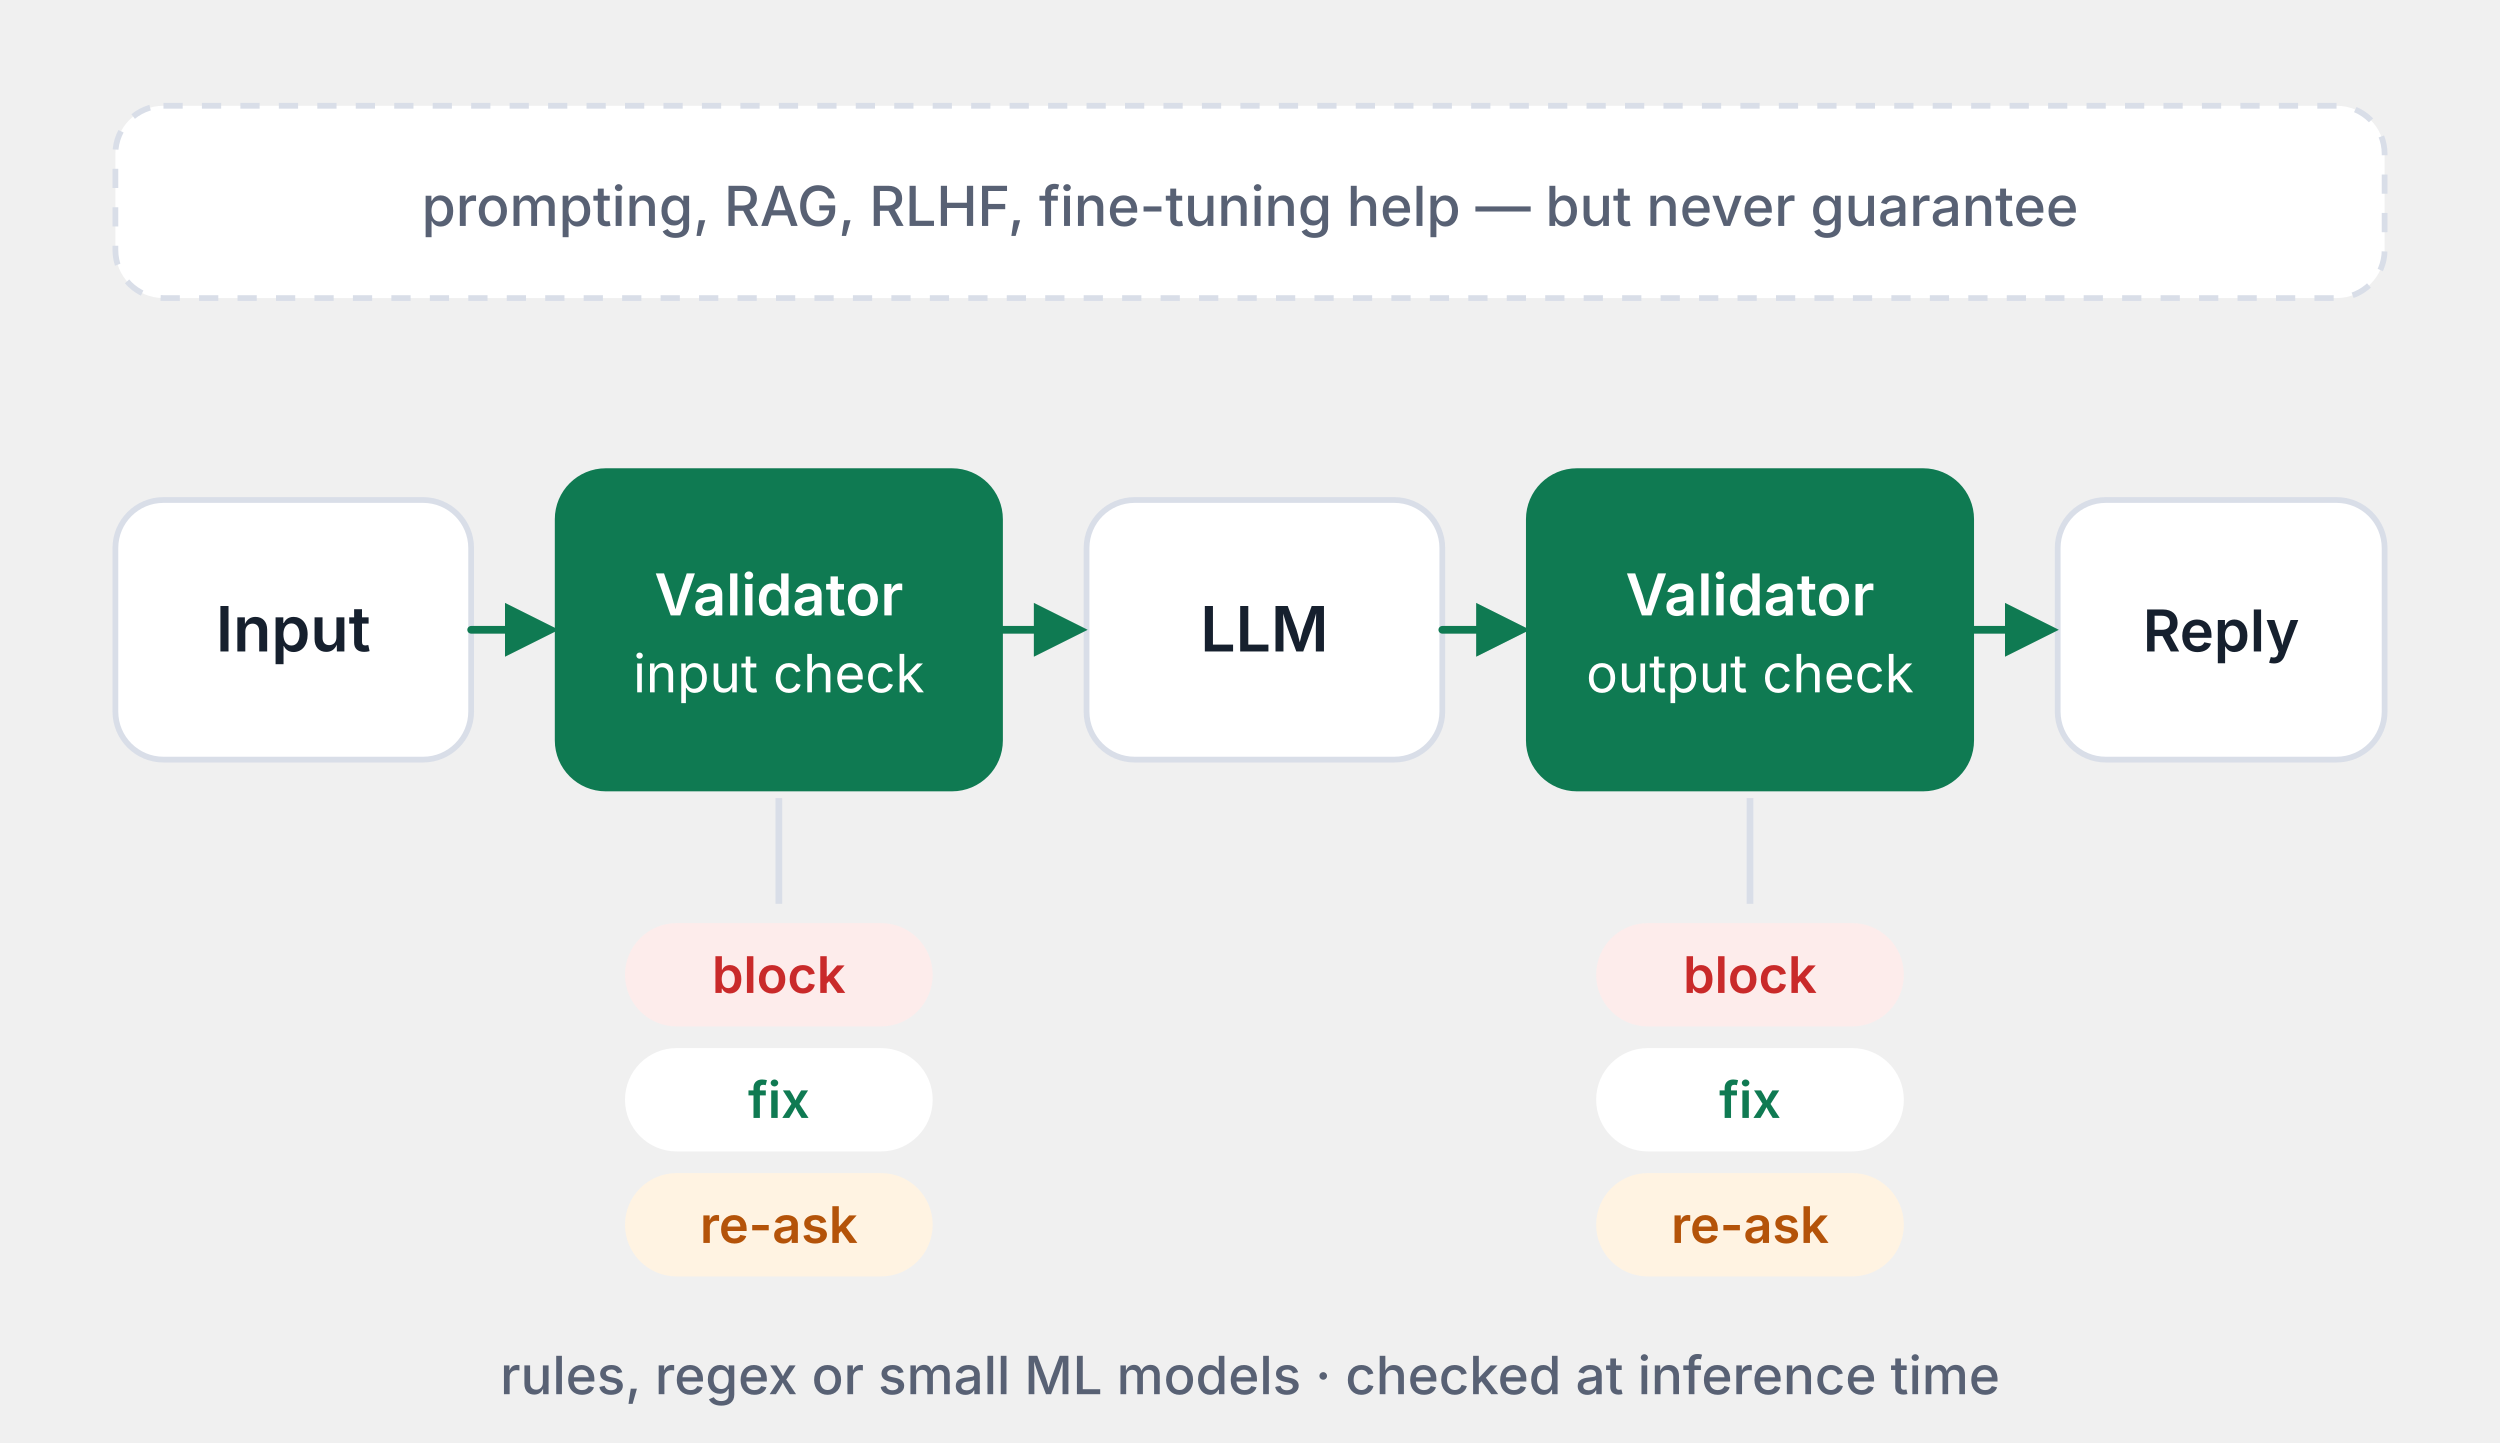
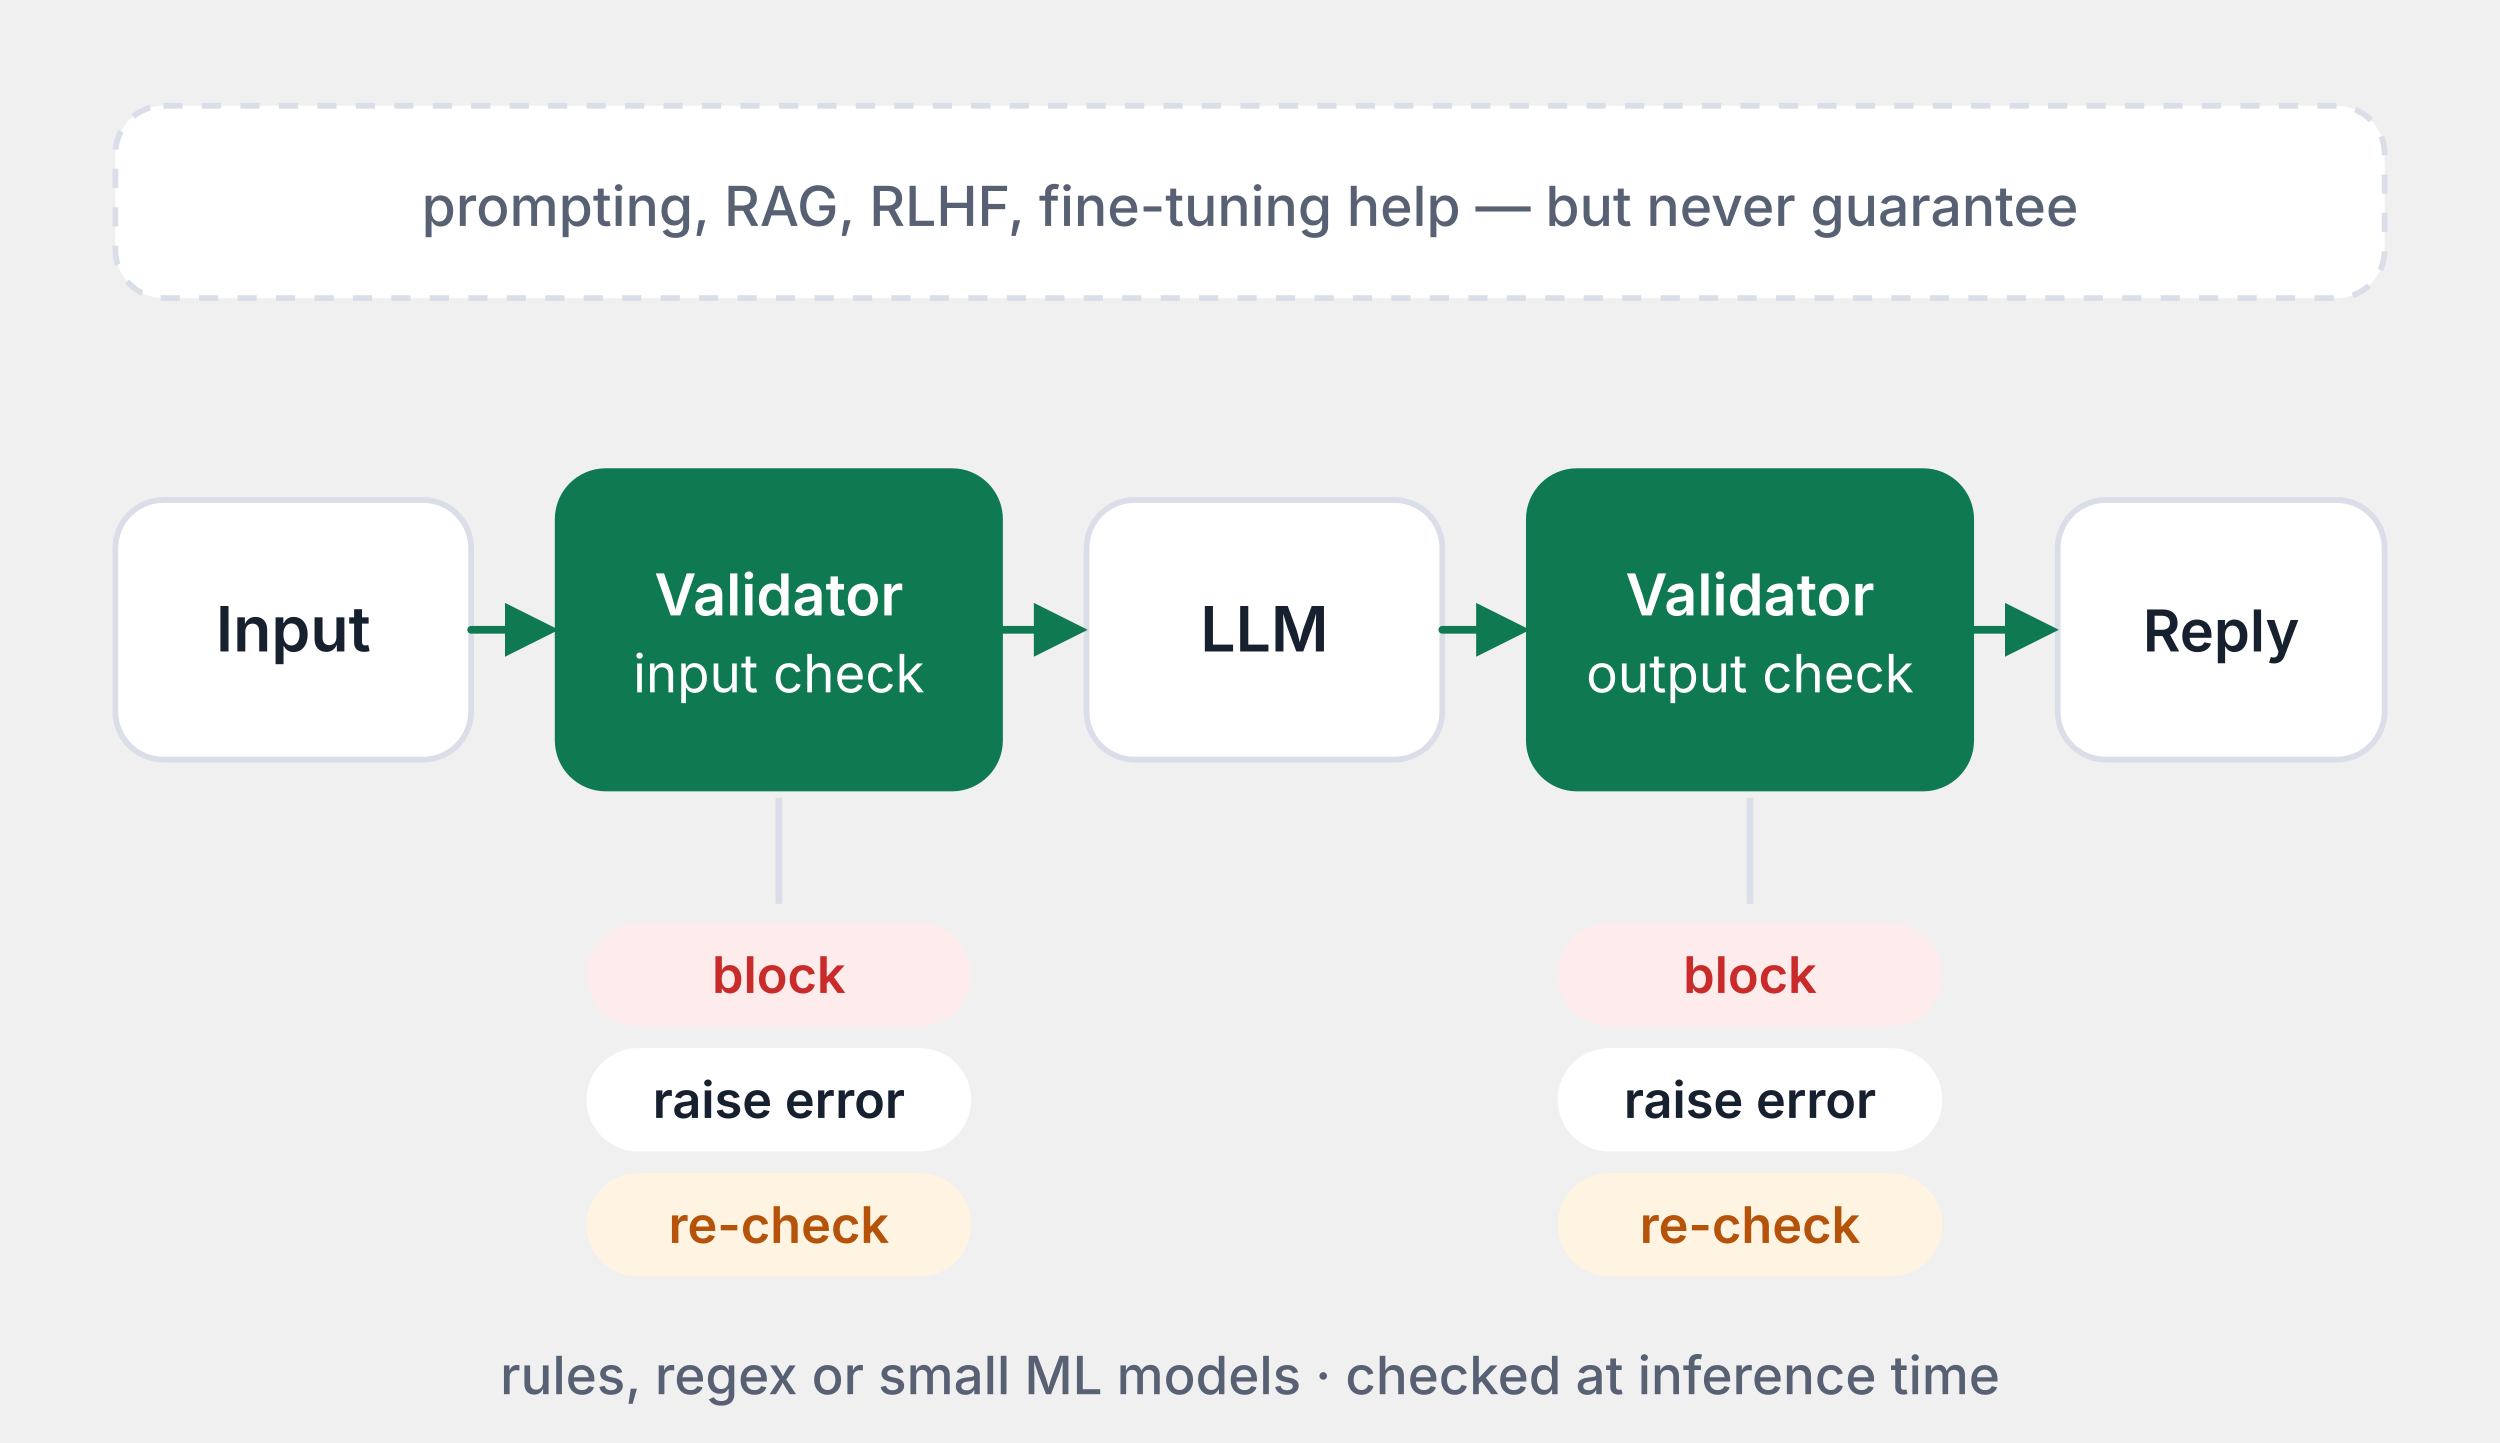
- <svg xmlns="http://www.w3.org/2000/svg" width="520" height="300" viewBox="0 0 520 300" role="img" aria-label="Guardrails: validators check the input before the LLM and the output after it, and can block, fix or re-ask" style="display: block; width: 100%; height: auto; background: #e8f6ef">
+ <svg xmlns="http://www.w3.org/2000/svg" width="520" height="300" viewBox="0 0 520 300" role="img" aria-label="Guardrails: validators check the input before the LLM and the output after it, and can block, raise an error or re-check" style="display: block; width: 100%; height: auto; background: #e8f6ef">
  <rect x="24" y="22" width="472" height="40" rx="10" fill="#ffffff" stroke="#d9dee8" stroke-width="1.2" stroke-dasharray="4 4" />
  <text x="260" y="47" font-family="Inter, sans-serif" font-size="11.5" font-weight="500" fill="#586174" text-anchor="middle">prompting, RAG, RLHF, fine-tuning help — but never guarantee</text>
  <rect x="24" y="104" width="74" height="54" rx="10" fill="#ffffff" stroke="#d9dee8" stroke-width="1.2" />
  <text x="61.0" y="135.5" font-family="Inter, sans-serif" font-size="13" font-weight="600" fill="#16202e" text-anchor="middle">Input</text>
  <rect x="116" y="98" width="92" height="66" rx="10" fill="#0f7a52" stroke="#0f7a52" stroke-width="1.2" />
  <text x="162.0" y="128.0" font-family="Inter, sans-serif" font-size="12" font-weight="600" fill="#ffffff" text-anchor="middle">Validator</text>
  <text x="162.0" y="144.0" font-family="Inter, sans-serif" font-size="11" font-weight="400" fill="#ffffff" text-anchor="middle">input check</text>
  <rect x="226" y="104" width="74" height="54" rx="10" fill="#ffffff" stroke="#d9dee8" stroke-width="1.2" />
  <text x="263.0" y="135.5" font-family="Inter, sans-serif" font-size="13" font-weight="600" fill="#16202e" text-anchor="middle">LLM</text>
  <rect x="318" y="98" width="92" height="66" rx="10" fill="#0f7a52" stroke="#0f7a52" stroke-width="1.2" />
  <text x="364.0" y="128.0" font-family="Inter, sans-serif" font-size="12" font-weight="600" fill="#ffffff" text-anchor="middle">Validator</text>
  <text x="364.0" y="144.0" font-family="Inter, sans-serif" font-size="11" font-weight="400" fill="#ffffff" text-anchor="middle">output check</text>
  <rect x="428" y="104" width="68" height="54" rx="10" fill="#ffffff" stroke="#d9dee8" stroke-width="1.2" />
  <text x="462.0" y="135.5" font-family="Inter, sans-serif" font-size="12" font-weight="600" fill="#16202e" text-anchor="middle">Reply</text>
  <defs>
    <marker id="v-gapp-m1" viewBox="0 0 10 10" refX="8" refY="5" markerWidth="7" markerHeight="7" orient="auto-start-reverse">
      <path d="M0 0 L10 5 L0 10 z" fill="#0f7a52" />
    </marker>
  </defs>
  <path d="M98 131 L114 131" fill="none" stroke="#0f7a52" stroke-width="1.6" stroke-linecap="round" marker-end="url(#v-gapp-m1)" />
  <defs>
    <marker id="v-gapp-m2" viewBox="0 0 10 10" refX="8" refY="5" markerWidth="7" markerHeight="7" orient="auto-start-reverse">
      <path d="M0 0 L10 5 L0 10 z" fill="#0f7a52" />
    </marker>
  </defs>
  <path d="M208 131 L224 131" fill="none" stroke="#0f7a52" stroke-width="1.6" stroke-linecap="round" marker-end="url(#v-gapp-m2)" />
  <defs>
    <marker id="v-gapp-m3" viewBox="0 0 10 10" refX="8" refY="5" markerWidth="7" markerHeight="7" orient="auto-start-reverse">
      <path d="M0 0 L10 5 L0 10 z" fill="#0f7a52" />
    </marker>
  </defs>
  <path d="M300 131 L316 131" fill="none" stroke="#0f7a52" stroke-width="1.6" stroke-linecap="round" marker-end="url(#v-gapp-m3)" />
  <defs>
    <marker id="v-gapp-m4" viewBox="0 0 10 10" refX="8" refY="5" markerWidth="7" markerHeight="7" orient="auto-start-reverse">
      <path d="M0 0 L10 5 L0 10 z" fill="#0f7a52" />
    </marker>
  </defs>
  <path d="M410 131 L426 131" fill="none" stroke="#0f7a52" stroke-width="1.6" stroke-linecap="round" marker-end="url(#v-gapp-m4)" />
  <path d="M162 166 L162 188" stroke="#d9dee8" stroke-width="1.4" />
  <path d="M364 166 L364 188" stroke="#d9dee8" stroke-width="1.4" />
-   <rect x="130.0" y="192" width="64" height="21.5" rx="10.75" fill="#fdeceb" />
+   <rect x="122.0" y="192" width="80" height="21.5" rx="10.75" fill="#fdeceb" />
  <text x="162.0" y="206.53" font-family="Inter, sans-serif" font-size="10.5" font-weight="600" fill="#c92a2a" text-anchor="middle">block</text>
-   <rect x="130.0" y="218" width="64" height="21.5" rx="10.75" fill="#ffffff" />
-   <text x="162.0" y="232.53" font-family="Inter, sans-serif" font-size="10.5" font-weight="600" fill="#0f7a52" text-anchor="middle">fix</text>
-   <rect x="130.0" y="244" width="64" height="21.5" rx="10.75" fill="#fff3e2" />
-   <text x="162.0" y="258.53" font-family="Inter, sans-serif" font-size="10.5" font-weight="600" fill="#b45309" text-anchor="middle">re-ask</text>
-   <rect x="332.0" y="192" width="64" height="21.5" rx="10.75" fill="#fdeceb" />
+   <rect x="122.0" y="218" width="80" height="21.5" rx="10.75" fill="#ffffff" />
+   <text x="162.0" y="232.53" font-family="Inter, sans-serif" font-size="10.5" font-weight="600" fill="#16202e" text-anchor="middle">raise error</text>
+   <rect x="122.0" y="244" width="80" height="21.5" rx="10.75" fill="#fff3e2" />
+   <text x="162.0" y="258.53" font-family="Inter, sans-serif" font-size="10.5" font-weight="600" fill="#b45309" text-anchor="middle">re-check</text>
+   <rect x="324.0" y="192" width="80" height="21.5" rx="10.75" fill="#fdeceb" />
  <text x="364.0" y="206.53" font-family="Inter, sans-serif" font-size="10.5" font-weight="600" fill="#c92a2a" text-anchor="middle">block</text>
-   <rect x="332.0" y="218" width="64" height="21.5" rx="10.75" fill="#ffffff" />
-   <text x="364.0" y="232.53" font-family="Inter, sans-serif" font-size="10.5" font-weight="600" fill="#0f7a52" text-anchor="middle">fix</text>
-   <rect x="332.0" y="244" width="64" height="21.5" rx="10.75" fill="#fff3e2" />
-   <text x="364.0" y="258.53" font-family="Inter, sans-serif" font-size="10.5" font-weight="600" fill="#b45309" text-anchor="middle">re-ask</text>
+   <rect x="324.0" y="218" width="80" height="21.5" rx="10.75" fill="#ffffff" />
+   <text x="364.0" y="232.53" font-family="Inter, sans-serif" font-size="10.5" font-weight="600" fill="#16202e" text-anchor="middle">raise error</text>
+   <rect x="324.0" y="244" width="80" height="21.5" rx="10.75" fill="#fff3e2" />
+   <text x="364.0" y="258.53" font-family="Inter, sans-serif" font-size="10.5" font-weight="600" fill="#b45309" text-anchor="middle">re-check</text>
  <text x="260" y="290" font-family="Inter, sans-serif" font-size="11" font-weight="500" fill="#586174" text-anchor="middle">rules, regex or small ML models · checked at inference time</text>
</svg>
